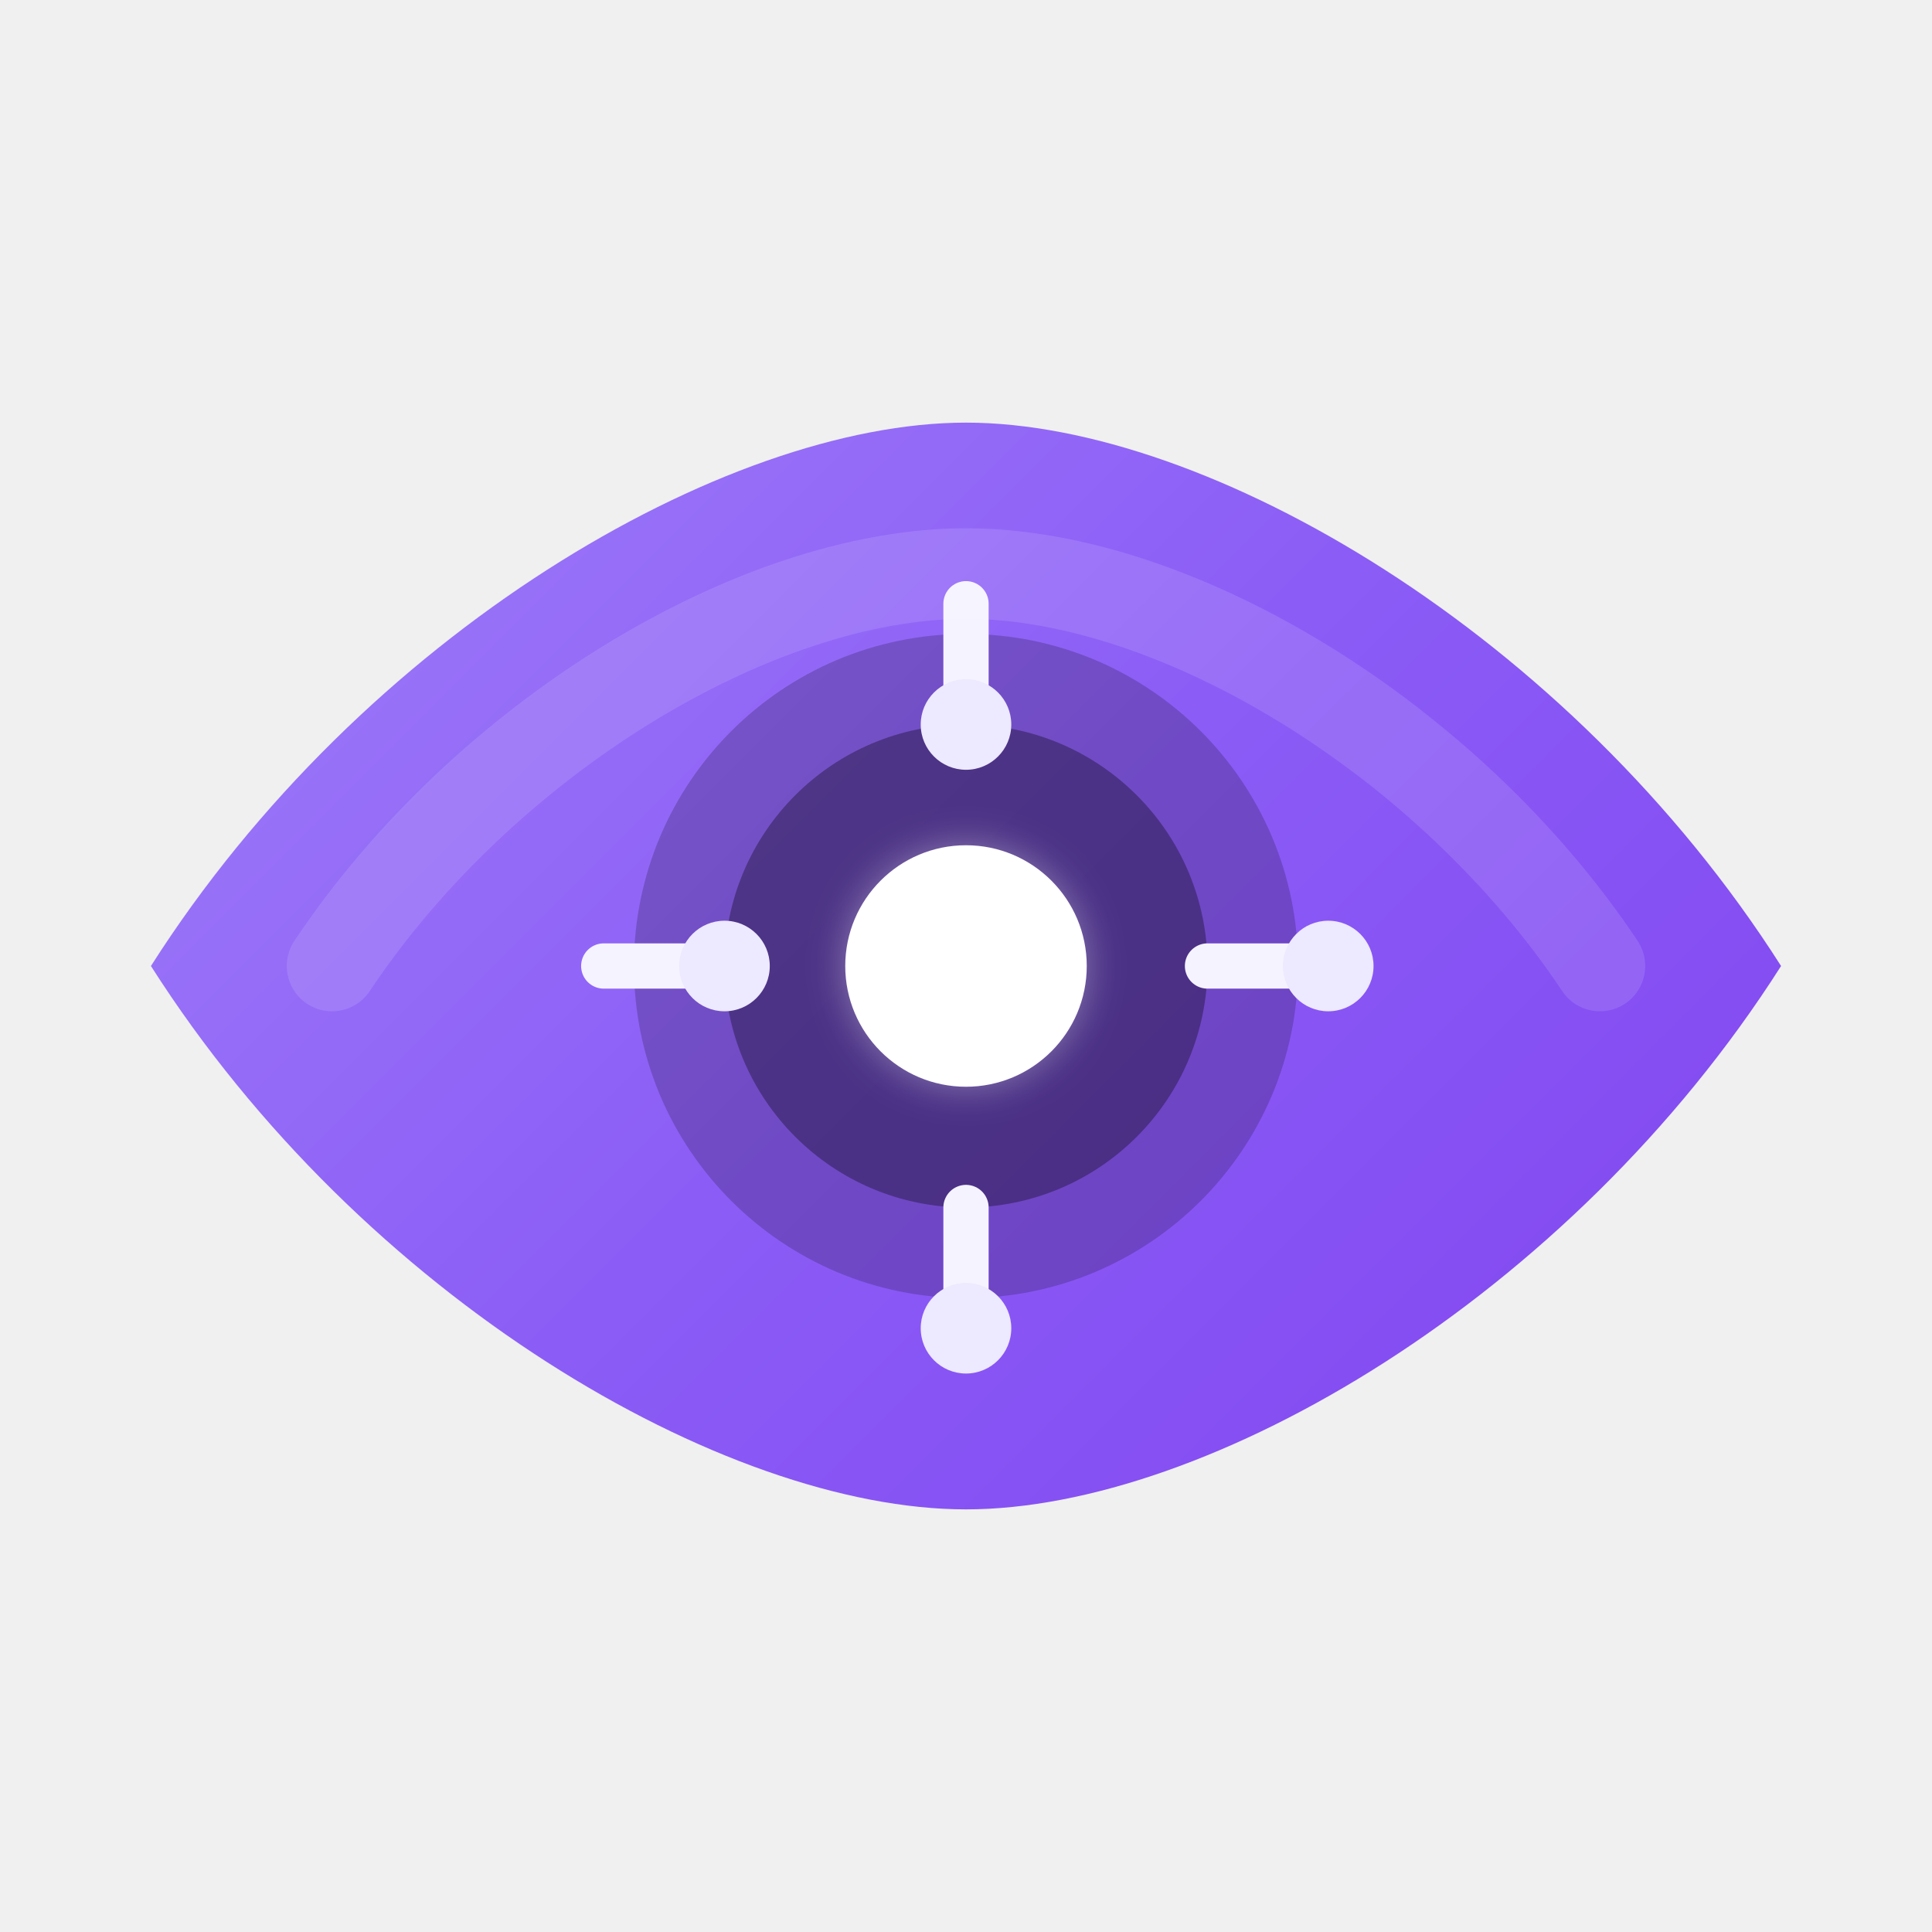
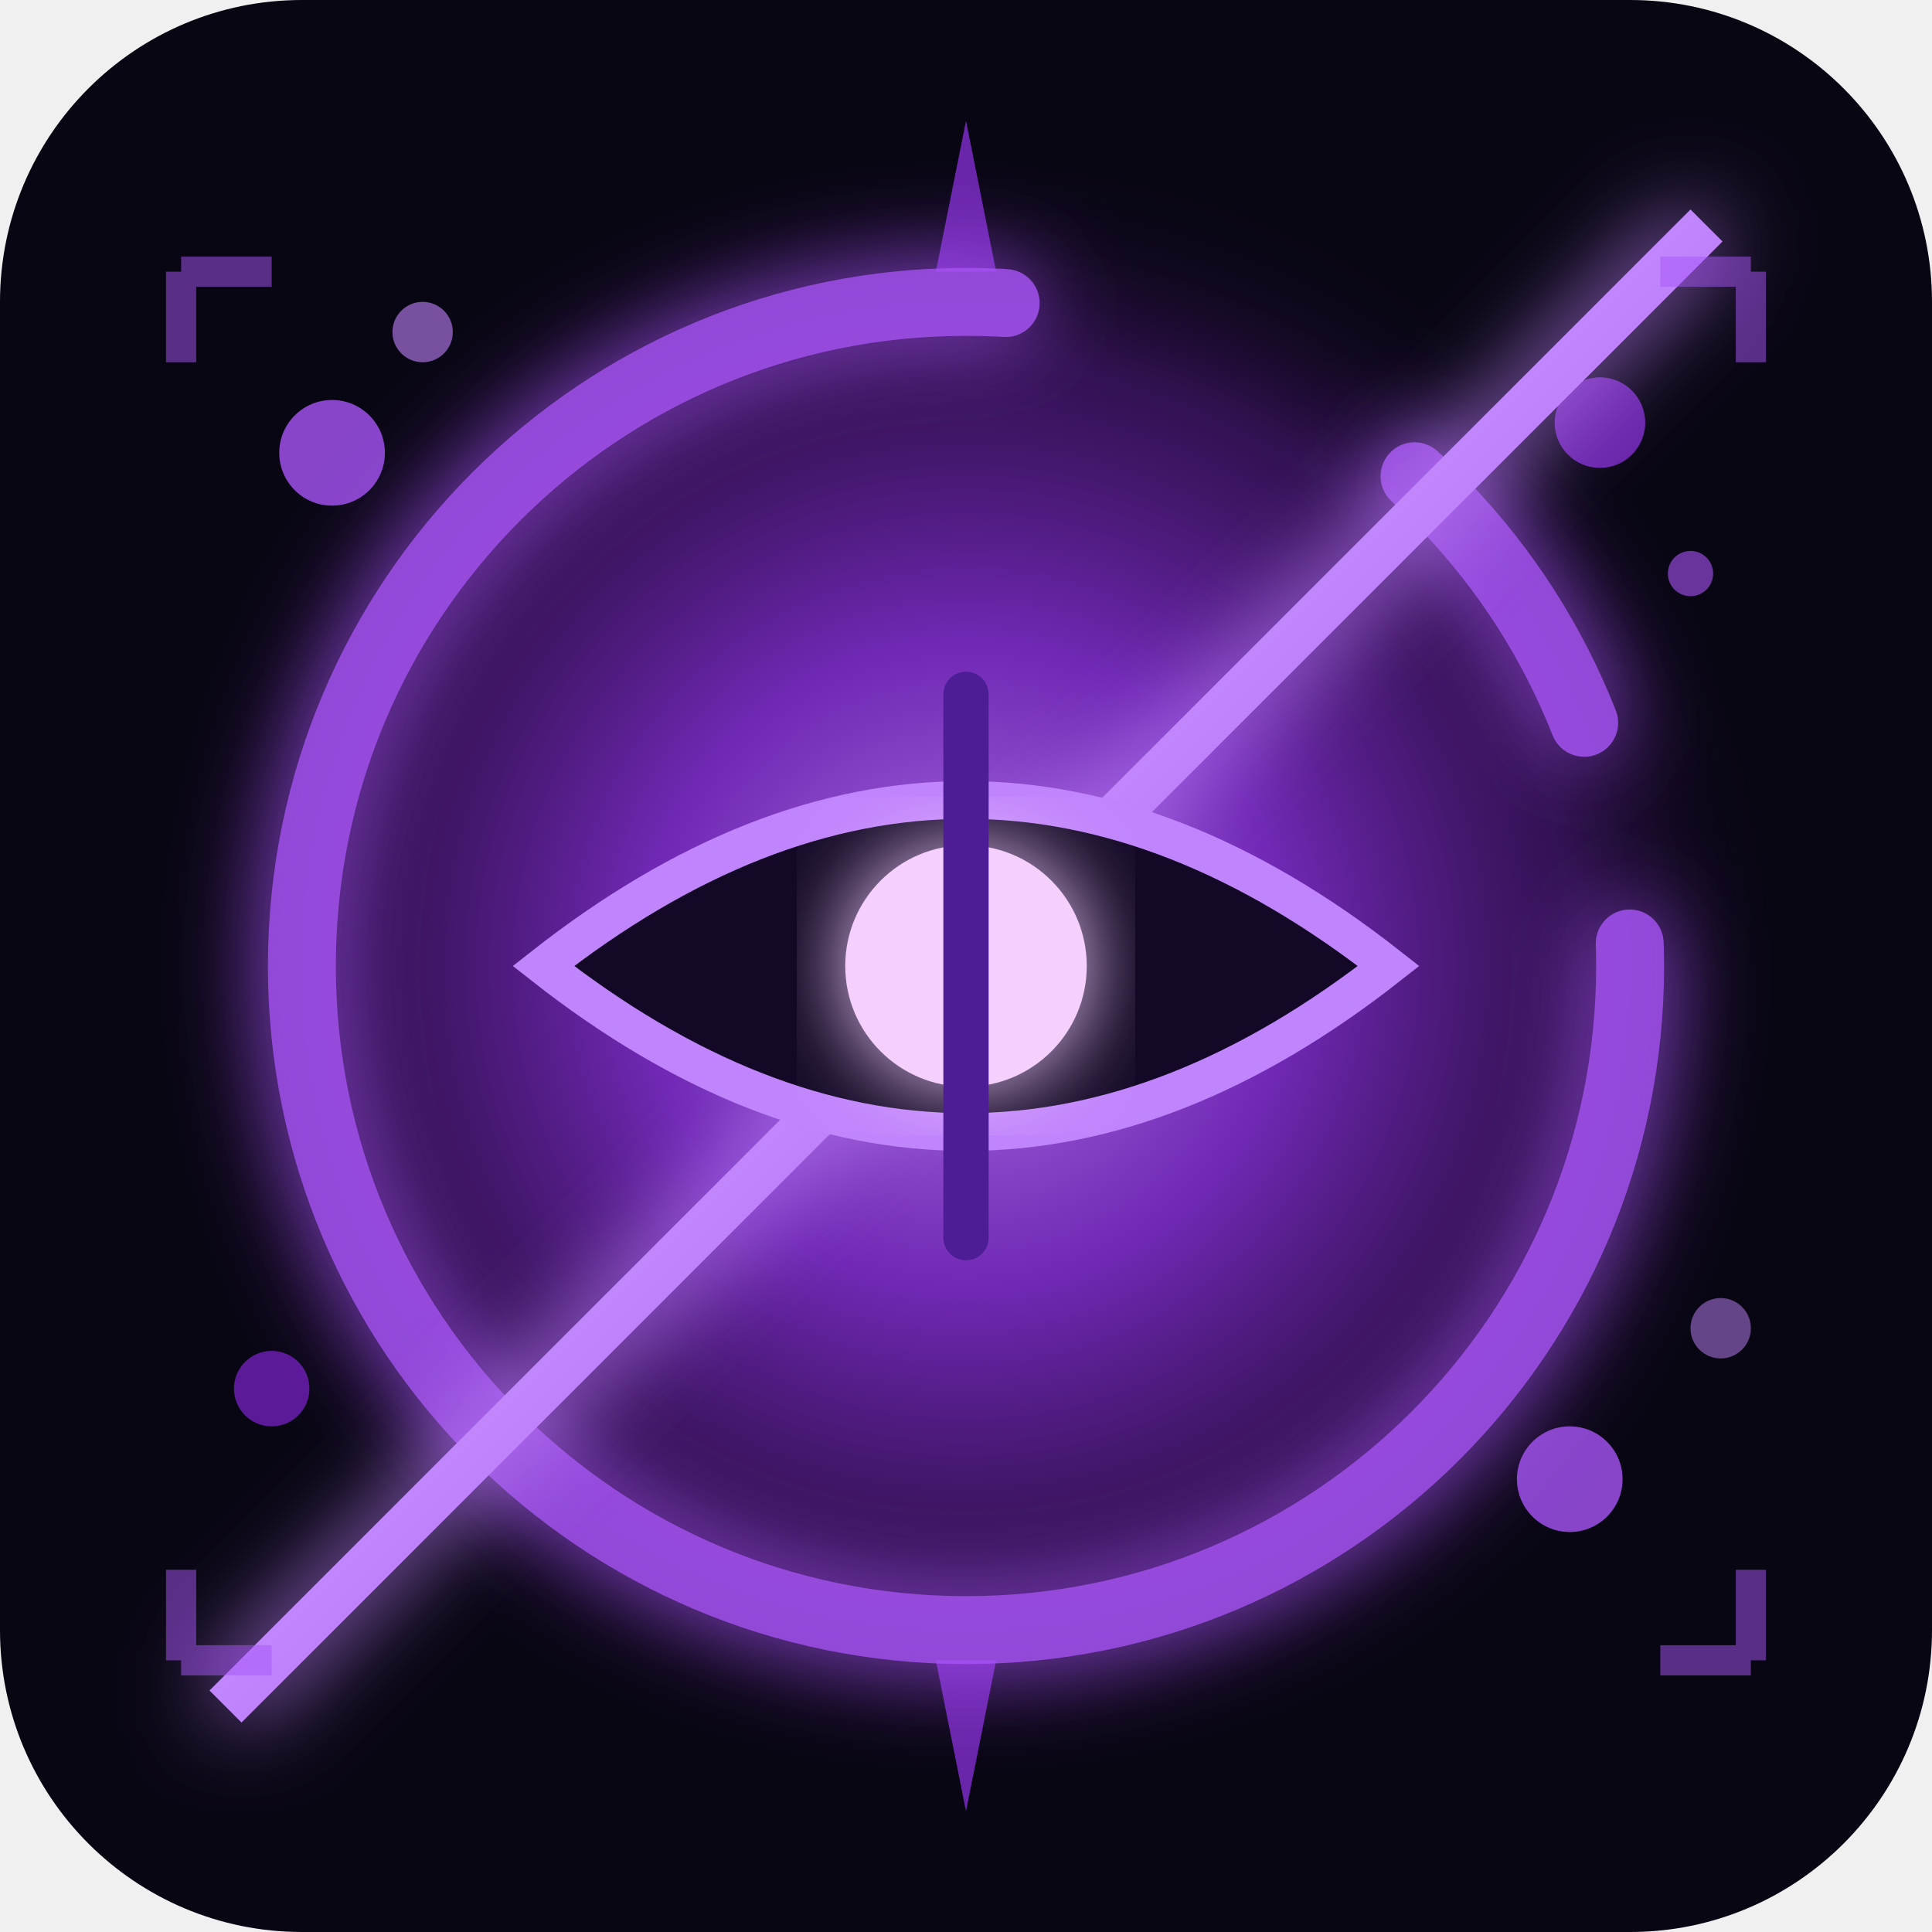
- <svg xmlns="http://www.w3.org/2000/svg" width="128" height="128" viewBox="0 0 128 128" fill="none" role="img" aria-labelledby="title desc">
+ <svg xmlns="http://www.w3.org/2000/svg" viewBox="0 0 128 128" width="128" height="128">
  <defs>
-     <linearGradient id="g" x1="0" y1="0" x2="128" y2="128" gradientUnits="userSpaceOnUse">
-       <stop offset="0%" stop-color="#A78BFA" />
-       <stop offset="50%" stop-color="#8B5CF6" />
-       <stop offset="100%" stop-color="#7C3AED" />
+     <radialGradient id="purpleGlow" cx="50%" cy="50%" r="50%">
+       <stop offset="0%" stop-color="#c084fc" stop-opacity="0.9" />
+       <stop offset="40%" stop-color="#9333ea" stop-opacity="0.75" />
+       <stop offset="75%" stop-color="#6b21a8" stop-opacity="0.4" />
+       <stop offset="100%" stop-color="#07050d" stop-opacity="0" />
+     </radialGradient>
+     <linearGradient id="bladeGrad" x1="0%" y1="0%" x2="100%" y2="100%">
+       <stop offset="0%" stop-color="#f5d0fe" />
+       <stop offset="50%" stop-color="#c084fc" />
+       <stop offset="100%" stop-color="#7e22ce" />
    </linearGradient>
-     <filter id="soft" x="-20%" y="-20%" width="140%" height="140%" color-interpolation-filters="sRGB">
-       <feGaussianBlur in="SourceGraphic" stdDeviation="1.2" result="blur" />
+     <filter id="inkGlow" x="-20%" y="-20%" width="140%" height="140%">
+       <feGaussianBlur stdDeviation="3" result="blur" />
+       <feMerge>
+         <feMergeNode in="blur" />
+         <feMergeNode in="SourceGraphic" />
+       </feMerge>
    </filter>
  </defs>
-   <path d="M10 64c14-22 38-36 54-36s40 14 54 36c-14 22-38 36-54 36S24 86 10 64Z" fill="url(#g)" />
-   <circle cx="64" cy="64" r="22" fill="#1F1437" opacity="0.25" />
-   <circle cx="64" cy="64" r="16" fill="#1F1437" opacity="0.45" />
-   <circle cx="64" cy="64" r="8" fill="#FFFFFF" />
-   <circle cx="64" cy="64" r="8" fill="#FFFFFF" filter="url(#soft)" opacity="0.35" />
-   <path d="M64 40v8M64 80v8M40 64h8M80 64h8" stroke="#F5F3FF" stroke-width="3" stroke-linecap="round" />
-   <circle cx="64" cy="48" r="3" fill="#EDE9FE" />
-   <circle cx="64" cy="88" r="3" fill="#EDE9FE" />
-   <circle cx="48" cy="64" r="3" fill="#EDE9FE" />
-   <circle cx="88" cy="64" r="3" fill="#EDE9FE" />
-   <path d="M22 64c10-15 28-26 42-26 14 0 32 11 42 26" stroke="#FFFFFF" stroke-opacity="0.12" stroke-width="6" stroke-linecap="round" />
+   <rect width="128" height="128" rx="20" fill="#090614" />
+   <circle cx="64" cy="64" r="54" fill="url(#purpleGlow)" />
+   <circle cx="22" cy="30" r="3.5" fill="#a855f7" opacity="0.8" />
+   <circle cx="28" cy="22" r="2" fill="#c084fc" opacity="0.6" />
+   <circle cx="106" cy="28" r="3" fill="#9333ea" opacity="0.7" />
+   <circle cx="112" cy="38" r="1.5" fill="#a855f7" opacity="0.6" />
+   <circle cx="18" cy="92" r="2.5" fill="#7e22ce" opacity="0.7" />
+   <circle cx="104" cy="98" r="3.5" fill="#a855f7" opacity="0.8" />
+   <circle cx="114" cy="88" r="2" fill="#c084fc" opacity="0.5" />
+   <path d="M64 8 L66 18 L62 18 Z" fill="#9333ea" opacity="0.7" />
+   <path d="M64 120 L66 110 L62 110 Z" fill="#9333ea" opacity="0.7" />
+   <circle cx="64" cy="64" r="44" stroke="#a855f7" stroke-width="4.5" stroke-dasharray="210 30 20 15" stroke-linecap="round" fill="none" opacity="0.85" filter="url(#inkGlow)" />
+   <path d="M16 112 L112 16" stroke="url(#bladeGrad)" stroke-width="3" stroke-linecap="square" filter="url(#inkGlow)" />
+   <path d="M36 64 Q64 42 92 64 Q64 86 36 64 Z" fill="#130926" stroke="#c084fc" stroke-width="2.5" />
+   <circle cx="64" cy="64" r="8" fill="#f5d0fe" filter="url(#inkGlow)" />
+   <line x1="64" y1="46" x2="64" y2="82" stroke="#4c1d95" stroke-width="3" stroke-linecap="round" />
+   <path d="M12 18 L18 18 M12 18 L12 24" stroke="#a855f7" stroke-width="2" opacity="0.5" />
+   <path d="M116 18 L110 18 M116 18 L116 24" stroke="#a855f7" stroke-width="2" opacity="0.5" />
+   <path d="M12 110 L18 110 M12 110 L12 104" stroke="#a855f7" stroke-width="2" opacity="0.5" />
+   <path d="M116 110 L110 110 M116 110 L116 104" stroke="#a855f7" stroke-width="2" opacity="0.5" />
</svg>
